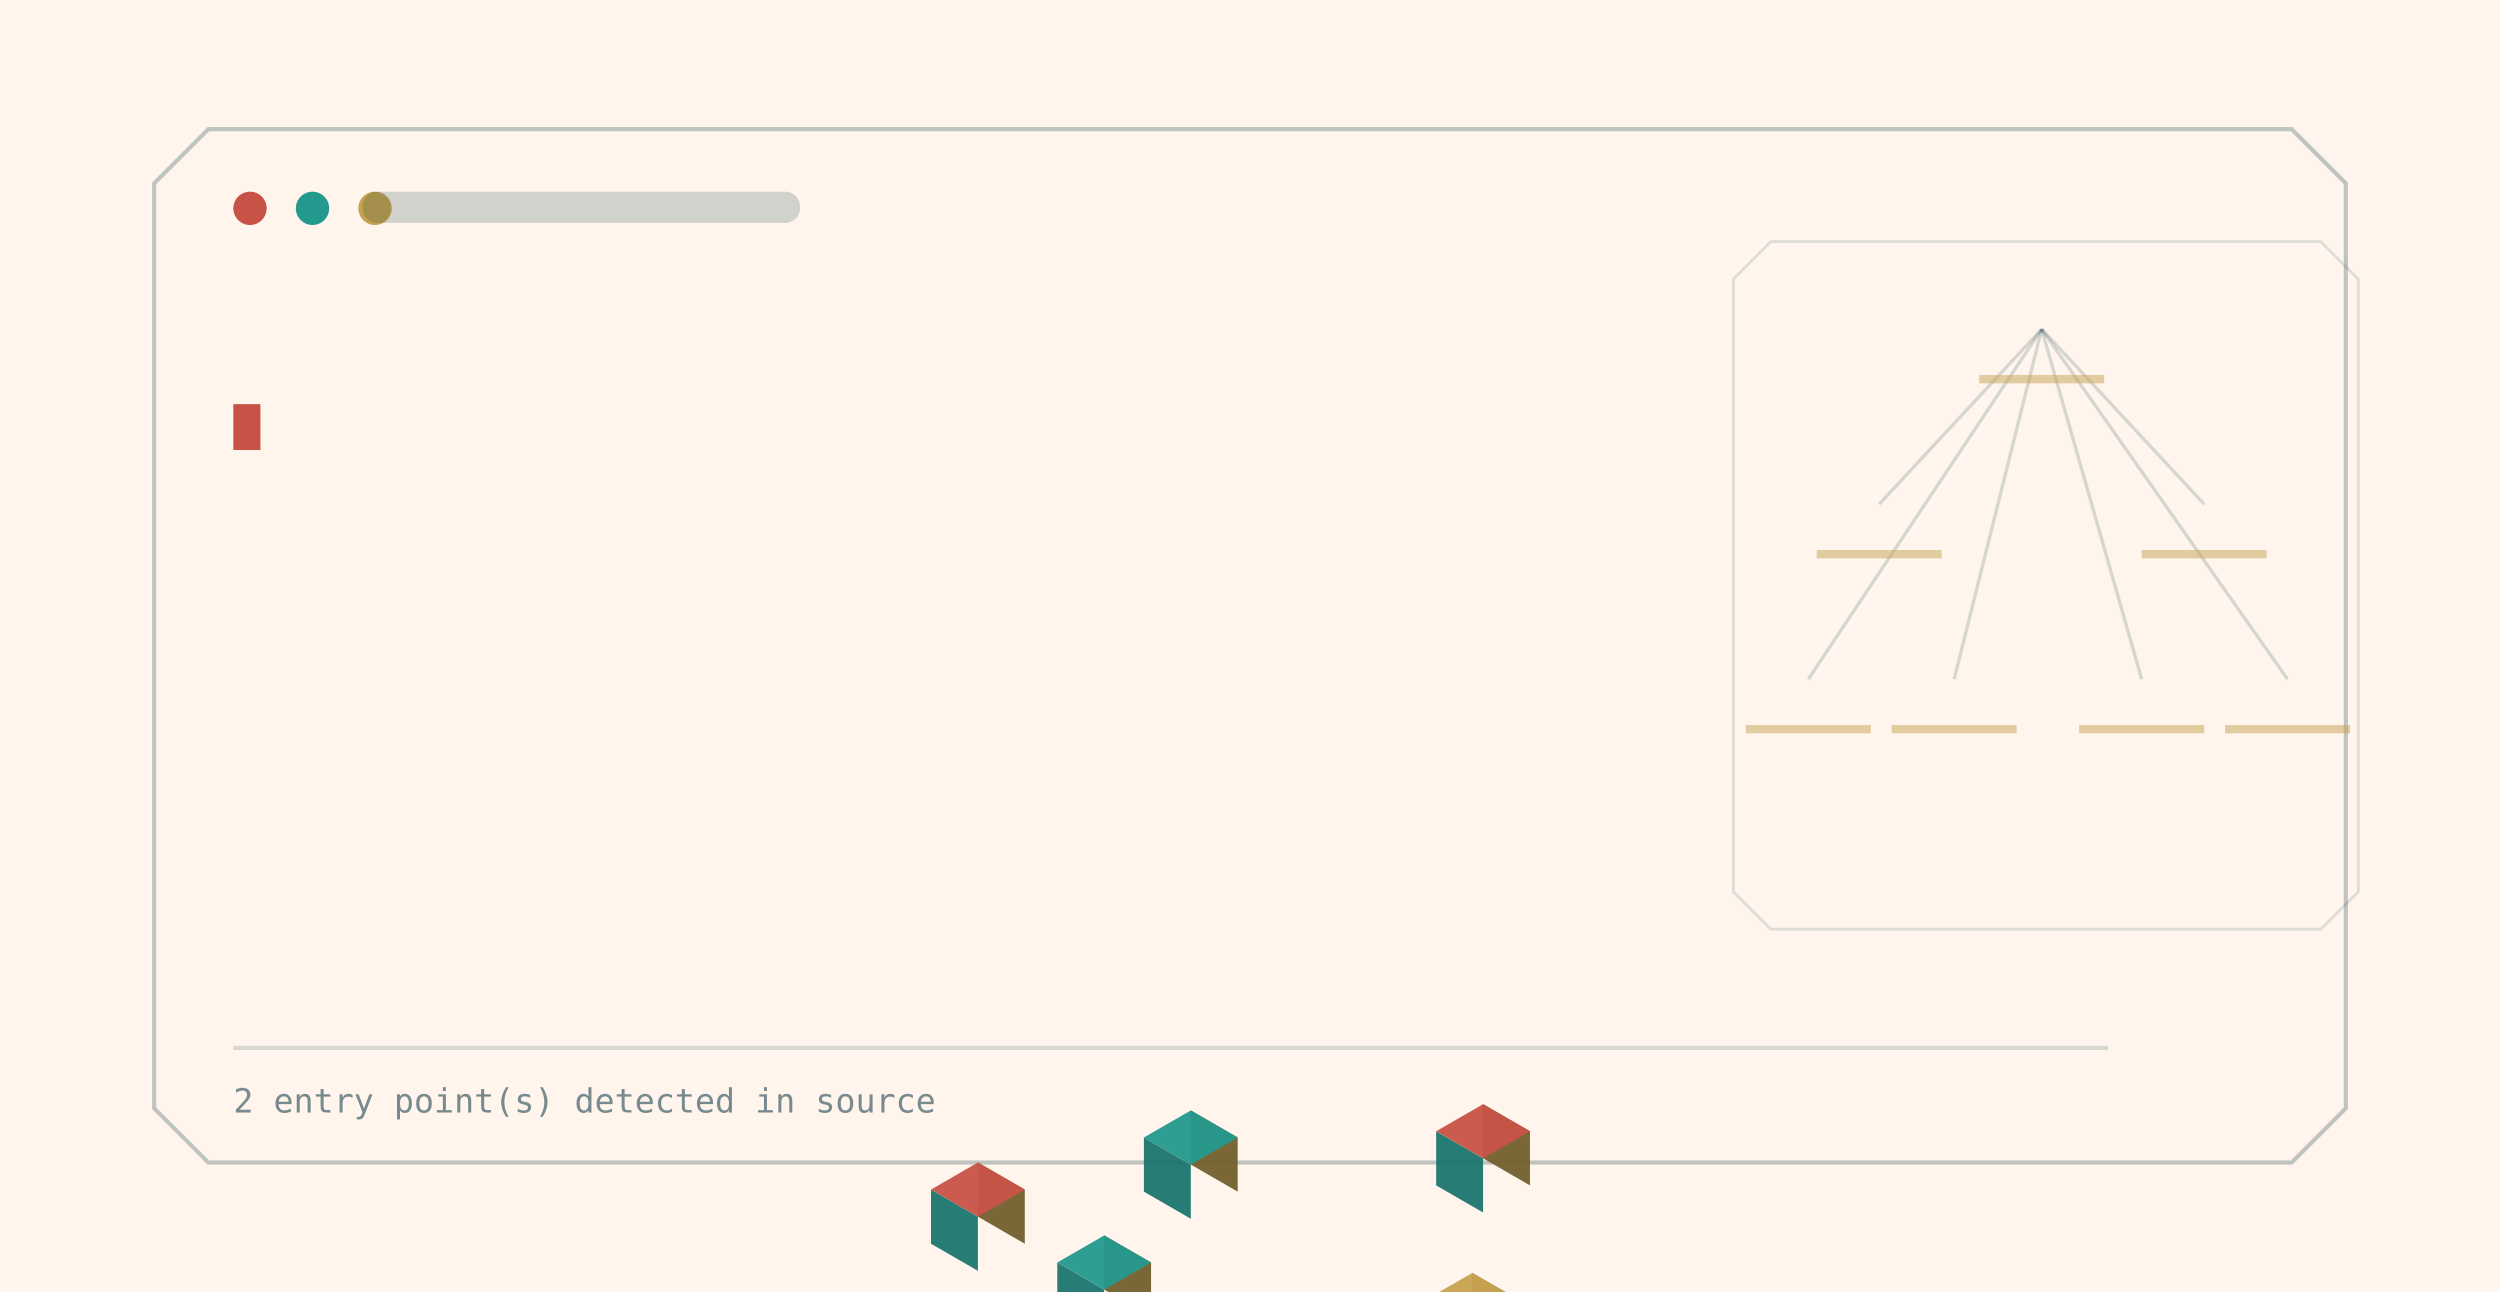
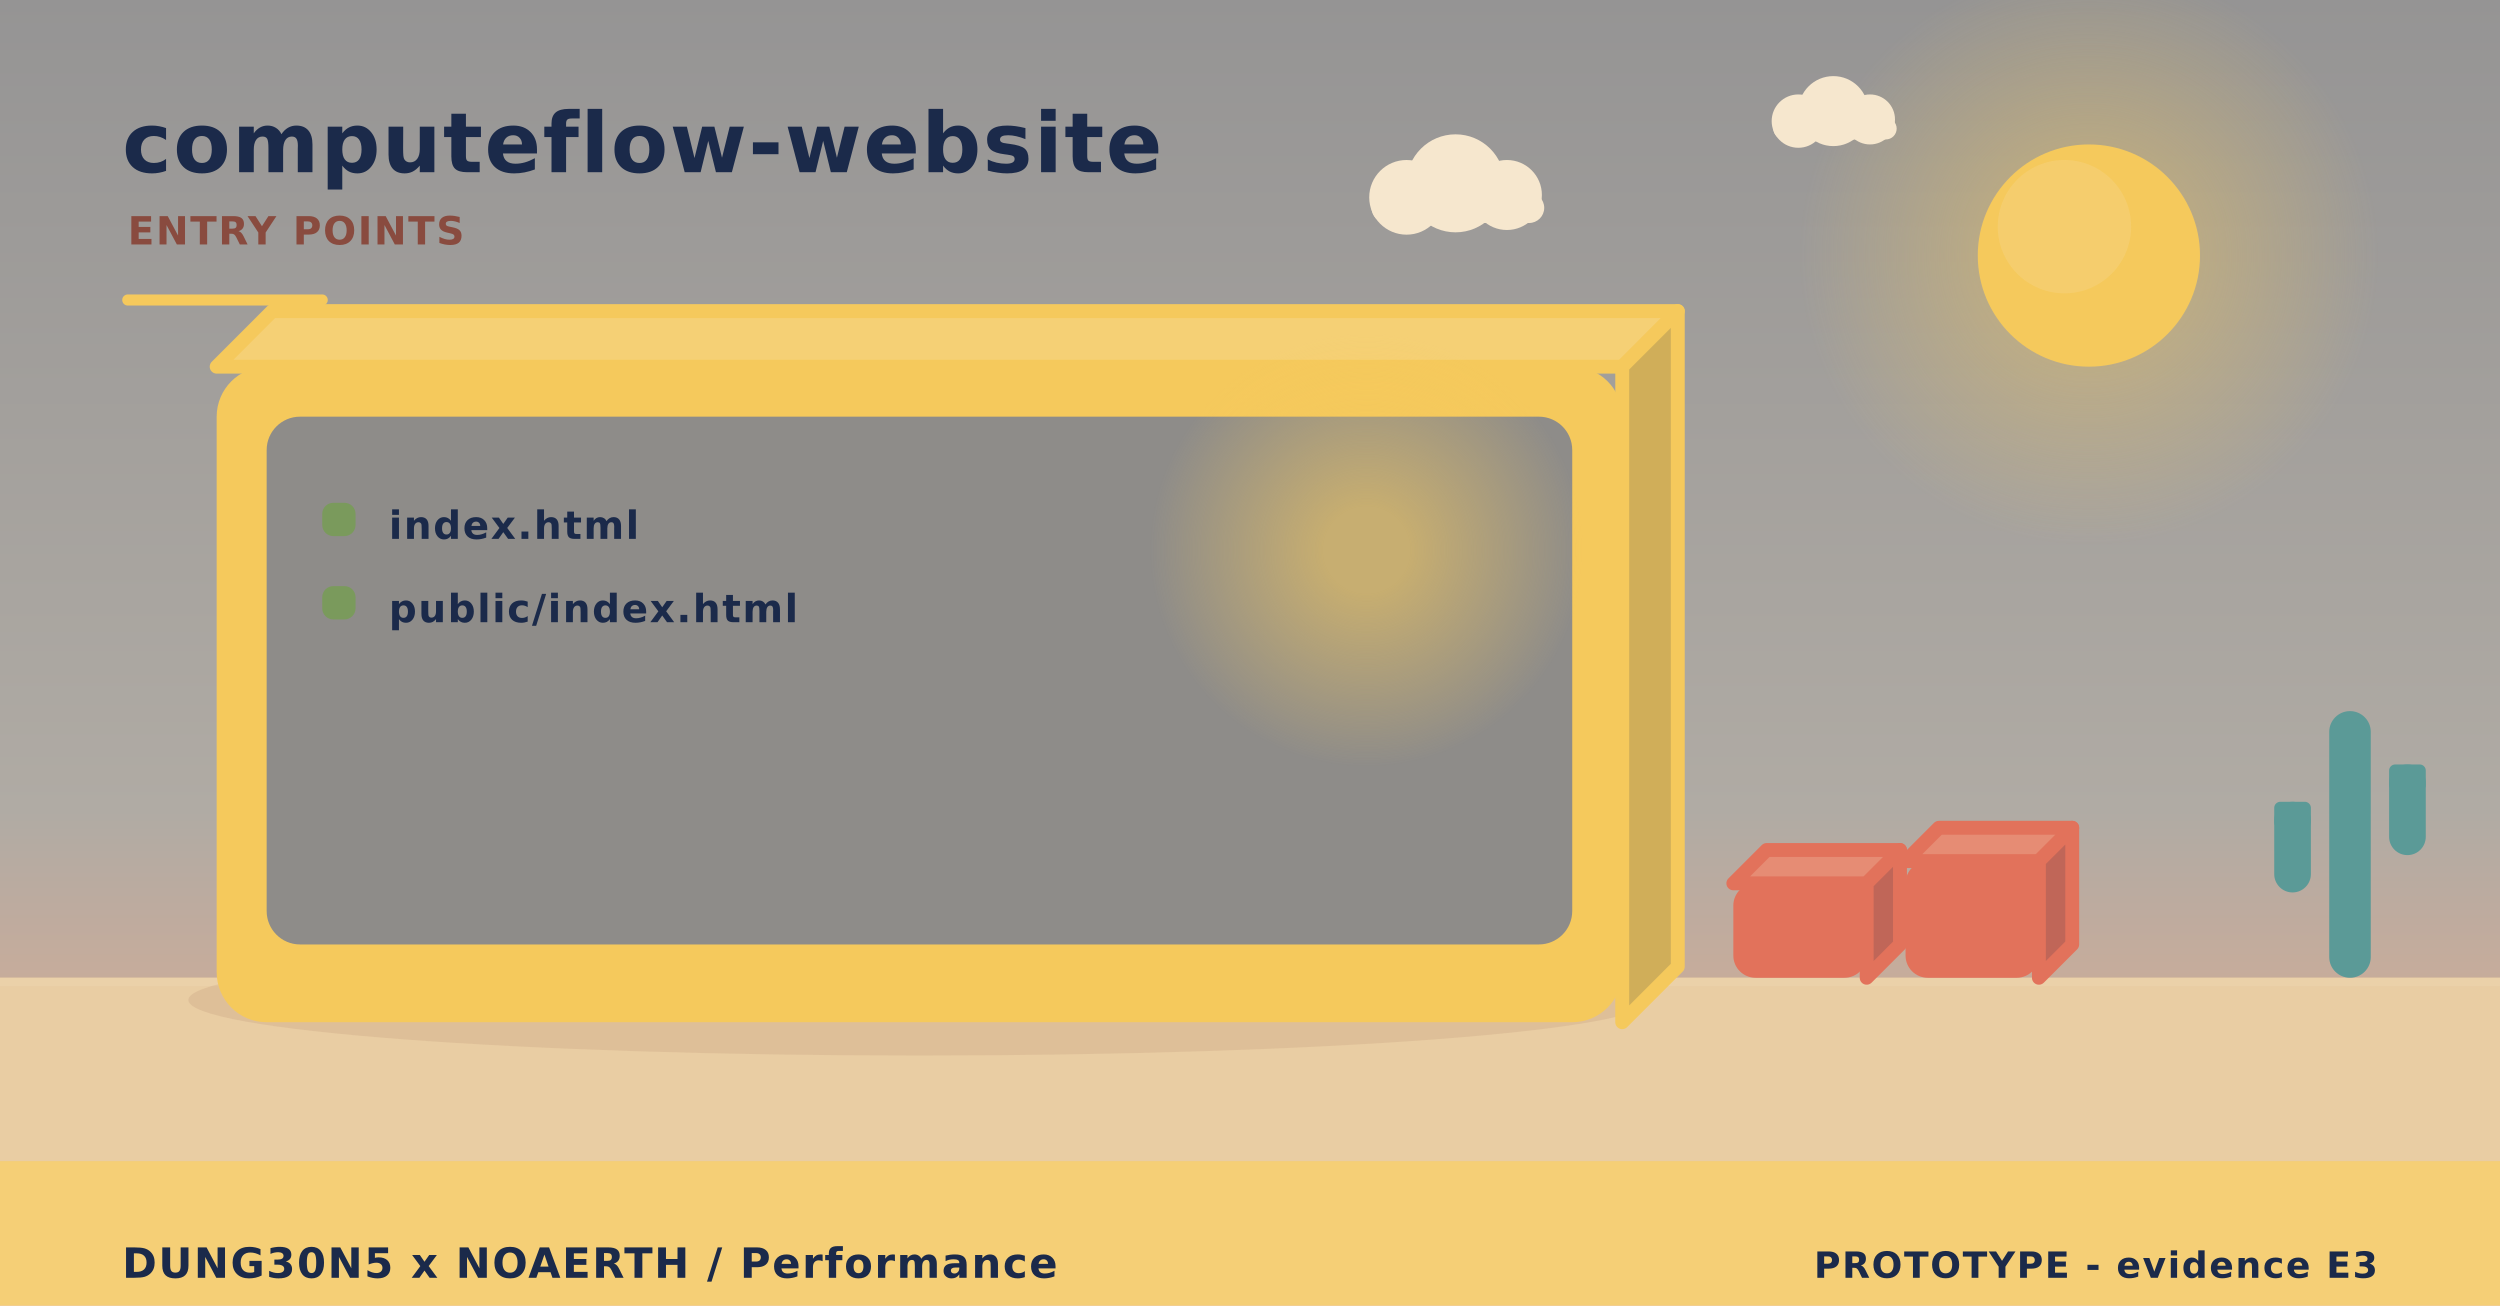
- <svg xmlns="http://www.w3.org/2000/svg" viewBox="0 0 1200 620" width="1200" height="620" role="img" aria-label="computeflow-website command surface">
-   <rect width="1200" height="620" fill="#fff5ed" />
-   <defs>
-     <linearGradient id="gt" x1="0" y1="0" x2="1" y2="1">
-       <stop offset="0%" stop-color="#c75346" />
-       <stop offset="100%" stop-color="#24998e" />
-     </linearGradient>
-   </defs>
-   <path d="M100.00,62.00 H1100.00 L1126.00,88.00 V532.00 L1100.00,558.00 H100.00 L74.00,532.00 V88.00 Z" fill="none" stroke="rgba(9,52,63,0.300)" stroke-width="2.00" opacity="0.85" />
-   <circle cx="120.00" cy="100.00" r="8.00" fill="#c75346" opacity="1.00" />
-   <circle cx="150.00" cy="100.00" r="8.00" fill="#24998e" opacity="1.00" />
-   <circle cx="180.00" cy="100.00" r="8.00" fill="#c7a350" opacity="1.00" />
-   <rect x="174.00" y="92.00" width="210.00" height="15.00" rx="7.00" fill="rgba(9,52,63,0.180)" opacity="1.00" />
-   <text x="112" y="148" font-family="ui-monospace,SFMono-Regular,Menlo,monospace" font-size="21" fill="rgba(9,52,63,0.800)" opacity="0">index.html<animate attributeName="opacity" values="0;1;1;0" dur="1.5s" begin="0.0s" repeatCount="indefinite" />
-   </text>
-   <text x="112" y="182" font-family="ui-monospace,SFMono-Regular,Menlo,monospace" font-size="21" fill="rgba(9,52,63,0.800)" opacity="0">public/index.html<animate attributeName="opacity" values="0;1;1;0" dur="1.5s" begin="1.5s" repeatCount="indefinite" />
-   </text>
-   <rect x="112" y="194" width="13" height="22" fill="#c75346">
-     <animate attributeName="opacity" values="1;0;1" dur="1.05s" begin="0s" repeatCount="indefinite" />
-   </rect>
-   <path d="M850.00,116.00 H1114.00 L1132.00,134.00 V428.00 L1114.00,446.00 H850.00 L832.00,428.00 V134.00 Z" fill="none" stroke="rgba(9,52,63,0.180)" stroke-width="1.40" opacity="0.70" />
-   <line x1="980.00" y1="158.00" x2="902.00" y2="242.00" stroke="rgba(9,52,63,0.300)" stroke-width="1.60" opacity="0.55" />
-   <line x1="980.00" y1="158.00" x2="1058.00" y2="242.00" stroke="rgba(9,52,63,0.300)" stroke-width="1.60" opacity="0.55" />
-   <line x1="980.00" y1="158.00" x2="868.00" y2="326.00" stroke="rgba(9,52,63,0.300)" stroke-width="1.60" opacity="0.55" />
-   <line x1="980.00" y1="158.00" x2="938.00" y2="326.00" stroke="rgba(9,52,63,0.300)" stroke-width="1.60" opacity="0.55" />
-   <line x1="980.00" y1="158.00" x2="1028.00" y2="326.00" stroke="rgba(9,52,63,0.300)" stroke-width="1.60" opacity="0.55" />
-   <line x1="980.00" y1="158.00" x2="1098.00" y2="326.00" stroke="rgba(9,52,63,0.300)" stroke-width="1.60" opacity="0.55" />
-   <polygon points="711.87,556.00 734.39,569.00 734.39,543.00 711.87,530.00" fill="#735f2e" opacity="0.95" />
-   <polygon points="689.36,569.00 711.87,582.00 711.87,556.00 689.36,543.00" fill="#1c776f" opacity="0.95" />
-   <polygon points="711.87,530.00 734.39,543.00 711.87,556.00 689.36,543.00" fill="#c75346" opacity="0.95" />
+ <svg xmlns="http://www.w3.org/2000/svg" width="900" height="470" viewBox="0 0 900 470" role="img" aria-label="computeflow-website - how it is operated">
+   <linearGradient id="skyt" x1="0" y1="0" x2="0" y2="1">
+     <stop offset="0" stop-color="#959494" />
+     <stop offset="0.62" stop-color="#b0aba4" />
+     <stop offset="1" stop-color="#f3ad8a" />
+   </linearGradient>
+   <rect width="900" height="470" fill="url(#skyt)" />
+   <radialGradient id="sunt">
+     <stop offset="0.35" stop-color="#f5c95c" stop-opacity="0.34" />
+     <stop offset="1" stop-color="#f5c95c" stop-opacity="0" />
+   </radialGradient>
+   <circle cx="752" cy="92" r="104" fill="url(#sunt)" />
+   <circle cx="752" cy="92" r="40" fill="#f5c95c" />
+   <circle cx="743.2" cy="81.6" r="24" fill="#f5d27e" opacity="0.5" />
  <g>
-     <rect x="950.00" y="180.00" width="60.00" height="4.00" rx="0.00" fill="rgba(199,163,80,0.500)" opacity="1.00" />
-     <animate attributeName="opacity" values="0.25;1.0;0.25" dur="13.15s" begin="0.0s" repeatCount="indefinite" />
+     <circle cx="524" cy="66" r="17.64" fill="#f6e7ce" />
+     <circle cx="506.36" cy="71.04" r="13.44" fill="#f6e7ce" />
+     <circle cx="542.48" cy="70.2" r="12.6" fill="#f6e7ce" />
+     <rect x="493.76" y="69.36" width="62.16" height="10.92" rx="5.46" fill="#f6e7ce" />
+     <animateTransform attributeName="transform" type="translate" values="0 0;24 0;0 0" dur="36s" begin="0s" repeatCount="indefinite" />
  </g>
-   <polygon points="571.58,559.00 594.09,572.00 594.09,546.00 571.58,533.00" fill="#735f2e" opacity="0.95" />
-   <polygon points="549.06,572.00 571.58,585.00 571.58,559.00 549.06,546.00" fill="#1c776f" opacity="0.95" />
-   <polygon points="571.58,533.00 594.09,546.00 571.58,559.00 549.06,546.00" fill="#24998e" opacity="0.95" />
  <g>
-     <rect x="872.00" y="264.00" width="60.00" height="4.00" rx="0.00" fill="rgba(199,163,80,0.500)" opacity="1.00" />
-     <animate attributeName="opacity" values="0.25;1.0;0.25" dur="13.15s" begin="0.4s" repeatCount="indefinite" />
+     <circle cx="660" cy="40" r="12.6" fill="#f6e7ce" />
+     <circle cx="647.4" cy="43.6" r="9.6" fill="#f6e7ce" />
+     <circle cx="673.2" cy="43" r="9" fill="#f6e7ce" />
+     <rect x="638.4" y="42.4" width="44.4" height="7.8" rx="3.9" fill="#f6e7ce" />
+     <animateTransform attributeName="transform" type="translate" values="0 0;-18 0;0 0" dur="46s" begin="3s" repeatCount="indefinite" />
  </g>
-   <polygon points="706.68,637.00 729.19,650.00 729.19,624.00 706.68,611.00" fill="#735f2e" opacity="0.95" />
-   <polygon points="684.16,650.00 706.68,663.00 706.68,637.00 684.16,624.00" fill="#1c776f" opacity="0.95" />
-   <polygon points="706.68,611.00 729.19,624.00 706.68,637.00 684.16,624.00" fill="#c7a350" opacity="0.95" />
+   <rect x="0" y="352" width="900" height="118" fill="#e9cda3" />
+   <rect x="0" y="352" width="900" height="3" fill="#ebd1a9" />
+   <text x="44" y="62" font-family="Verdana,DejaVu Sans,sans-serif" font-size="30" font-weight="700" letter-spacing="0.6" fill="#1b2a4a" text-anchor="start">computeflow-website</text>
+   <text x="46" y="88" font-family="Verdana,DejaVu Sans,sans-serif" font-size="14" font-weight="700" letter-spacing="0.6" fill="#894b3f" text-anchor="start">ENTRY POINTS</text>
+   <rect x="44" y="106" width="74" height="4" rx="2" fill="#f5c95c" />
+   <ellipse cx="331" cy="360" rx="263.2" ry="20" fill="rgba(138,90,68,0.11)" />
+   <path d="M78,132 L584,132 L604,112 L98,112 Z" fill="#f5d075" stroke="#f5c95c" stroke-width="5" stroke-linejoin="round" />
+   <path d="M584,132 L604,112 L604,348 L584,368 Z" fill="#d0ae59" stroke="#f5c95c" stroke-width="5" stroke-linejoin="round" />
+   <rect x="78" y="132" width="506" height="236" rx="18" fill="#f5c95c" />
+   <rect x="96" y="150" width="470" height="190" rx="12" fill="#88888c" opacity="0.94" />
+   <radialGradient id="lamp10057">
+     <stop offset="0.2" stop-color="#f5c95c" stop-opacity="0.55" />
+     <stop offset="1" stop-color="#f5c95c" stop-opacity="0" />
+   </radialGradient>
+   <circle cx="492" cy="198" r="78" fill="url(#lamp10057)" />
+   <rect x="116" y="181" width="12" height="12" rx="4" fill="#7a9a5c" />
  <g>
-     <rect x="1028.00" y="264.00" width="60.00" height="4.00" rx="0.00" fill="rgba(199,163,80,0.500)" opacity="1.00" />
-     <animate attributeName="opacity" values="0.25;1.0;0.25" dur="13.15s" begin="0.8s" repeatCount="indefinite" />
+     <text x="140" y="194" font-family="Verdana,DejaVu Sans,sans-serif" font-size="14" font-weight="700" letter-spacing="0.6" fill="#1b2a4a" text-anchor="start">index.html</text>
+     <animateTransform attributeName="transform" type="translate" values="0 10;0 0" dur="0.7s" begin="0.4s" fill="freeze" />
  </g>
-   <polygon points="469.39,584.00 491.90,597.00 491.90,571.00 469.39,558.00" fill="#735f2e" opacity="0.95" />
-   <polygon points="446.87,597.00 469.39,610.00 469.39,584.00 446.87,571.00" fill="#1c776f" opacity="0.95" />
-   <polygon points="469.39,558.00 491.90,571.00 469.39,584.00 446.87,571.00" fill="#c75346" opacity="0.95" />
+   <rect x="116" y="211" width="12" height="12" rx="4" fill="#7a9a5c" />
  <g>
-     <rect x="838.00" y="348.00" width="60.00" height="4.00" rx="0.00" fill="rgba(199,163,80,0.500)" opacity="1.00" />
-     <animate attributeName="opacity" values="0.25;1.0;0.25" dur="13.15s" begin="1.2s" repeatCount="indefinite" />
+     <text x="140" y="224" font-family="Verdana,DejaVu Sans,sans-serif" font-size="14" font-weight="700" letter-spacing="0.6" fill="#1b2a4a" text-anchor="start">public/index.html</text>
+     <animateTransform attributeName="transform" type="translate" values="0 10;0 0" dur="0.7s" begin="0.7s" fill="freeze" />
  </g>
-   <polygon points="530.01,619.00 552.52,632.00 552.52,606.00 530.01,593.00" fill="#735f2e" opacity="0.95" />
-   <polygon points="507.49,632.00 530.01,645.00 530.01,619.00 507.49,606.00" fill="#1c776f" opacity="0.95" />
-   <polygon points="530.01,593.00 552.52,606.00 530.01,619.00 507.49,606.00" fill="#24998e" opacity="0.95" />
-   <g>
-     <rect x="908.00" y="348.00" width="60.00" height="4.00" rx="0.00" fill="rgba(199,163,80,0.500)" opacity="1.00" />
-     <animate attributeName="opacity" values="0.25;1.0;0.25" dur="13.15s" begin="1.6s" repeatCount="indefinite" />
-   </g>
-   <polygon points="607.95,664.00 630.47,677.00 630.47,651.00 607.95,638.00" fill="#735f2e" opacity="0.95" />
-   <polygon points="585.43,677.00 607.95,690.00 607.95,664.00 585.43,651.00" fill="#1c776f" opacity="0.95" />
-   <polygon points="607.95,638.00 630.47,651.00 607.95,664.00 585.43,651.00" fill="#c7a350" opacity="0.95" />
-   <g>
-     <rect x="998.00" y="348.00" width="60.00" height="4.00" rx="0.00" fill="rgba(199,163,80,0.500)" opacity="1.00" />
-     <animate attributeName="opacity" values="0.25;1.0;0.25" dur="13.15s" begin="2.0s" repeatCount="indefinite" />
-   </g>
-   <polygon points="668.57,699.00 691.09,712.00 691.09,686.00 668.57,673.00" fill="#735f2e" opacity="0.95" />
-   <polygon points="646.05,712.00 668.57,725.00 668.57,699.00 646.05,686.00" fill="#1c776f" opacity="0.95" />
-   <polygon points="668.57,673.00 691.09,686.00 668.57,699.00 646.05,686.00" fill="#c75346" opacity="0.95" />
-   <g>
-     <rect x="1068.00" y="348.00" width="60.00" height="4.00" rx="0.00" fill="rgba(199,163,80,0.500)" opacity="1.00" />
-     <animate attributeName="opacity" values="0.25;1.0;0.25" dur="13.15s" begin="2.4s" repeatCount="indefinite" />
-   </g>
-   <rect x="112.00" y="502.00" width="900.00" height="2.00" rx="0.00" fill="rgba(9,52,63,0.160)" opacity="1.00" />
-   <text x="112" y="534" font-family="ui-monospace,Menlo,monospace" font-size="16" fill="rgba(9,52,63,0.550)">2 entry point(s) detected in source</text>
+   <path d="M624,318 L672,318 L684,306 L636,306 Z" fill="#e68c74" stroke="#e2725b" stroke-width="5" stroke-linejoin="round" />
+   <path d="M672,318 L684,306 L684,340 L672,352 Z" fill="#c06658" stroke="#e2725b" stroke-width="5" stroke-linejoin="round" />
+   <rect x="624" y="318" width="48" height="34" rx="8" fill="#e2725b" />
+   <path d="M686,310 L734,310 L746,298 L698,298 Z" fill="#e68c74" stroke="#e2725b" stroke-width="5" stroke-linejoin="round" />
+   <path d="M734,310 L746,298 L746,340 L734,352 Z" fill="#c06658" stroke="#e2725b" stroke-width="5" stroke-linejoin="round" />
+   <rect x="686" y="310" width="48" height="42" rx="8" fill="#e2725b" />
+   <rect x="838.52" y="256" width="14.96" height="96" rx="7.48" fill="#5b9a97" />
+   <rect x="818.72" y="288.64" width="13.2" height="32.64" rx="6.6" fill="#5b9a97" />
+   <rect x="818.72" y="288.64" width="13.2" height="9.6" rx="2.2" fill="#5b9a97" />
+   <rect x="860.08" y="275.2" width="13.2" height="32.64" rx="6.6" fill="#5b9a97" />
+   <rect x="860.08" y="275.2" width="13.2" height="9.6" rx="2.2" fill="#5b9a97" />
+   <rect x="0" y="418" width="900" height="52" rx="0" fill="#f5cf73" opacity="0.94" />
+   <text x="44" y="460" font-family="Verdana,DejaVu Sans,sans-serif" font-size="15" font-weight="700" letter-spacing="0.6" fill="#1b2a4a" text-anchor="start">DUNG30N5 x NOAERTH  /  Performance</text>
+   <text x="856" y="460" font-family="Verdana,DejaVu Sans,sans-serif" font-size="13" font-weight="700" letter-spacing="0.6" fill="#1b2a4a" text-anchor="end">PROTOTYPE  -  evidence E3</text>
</svg>
